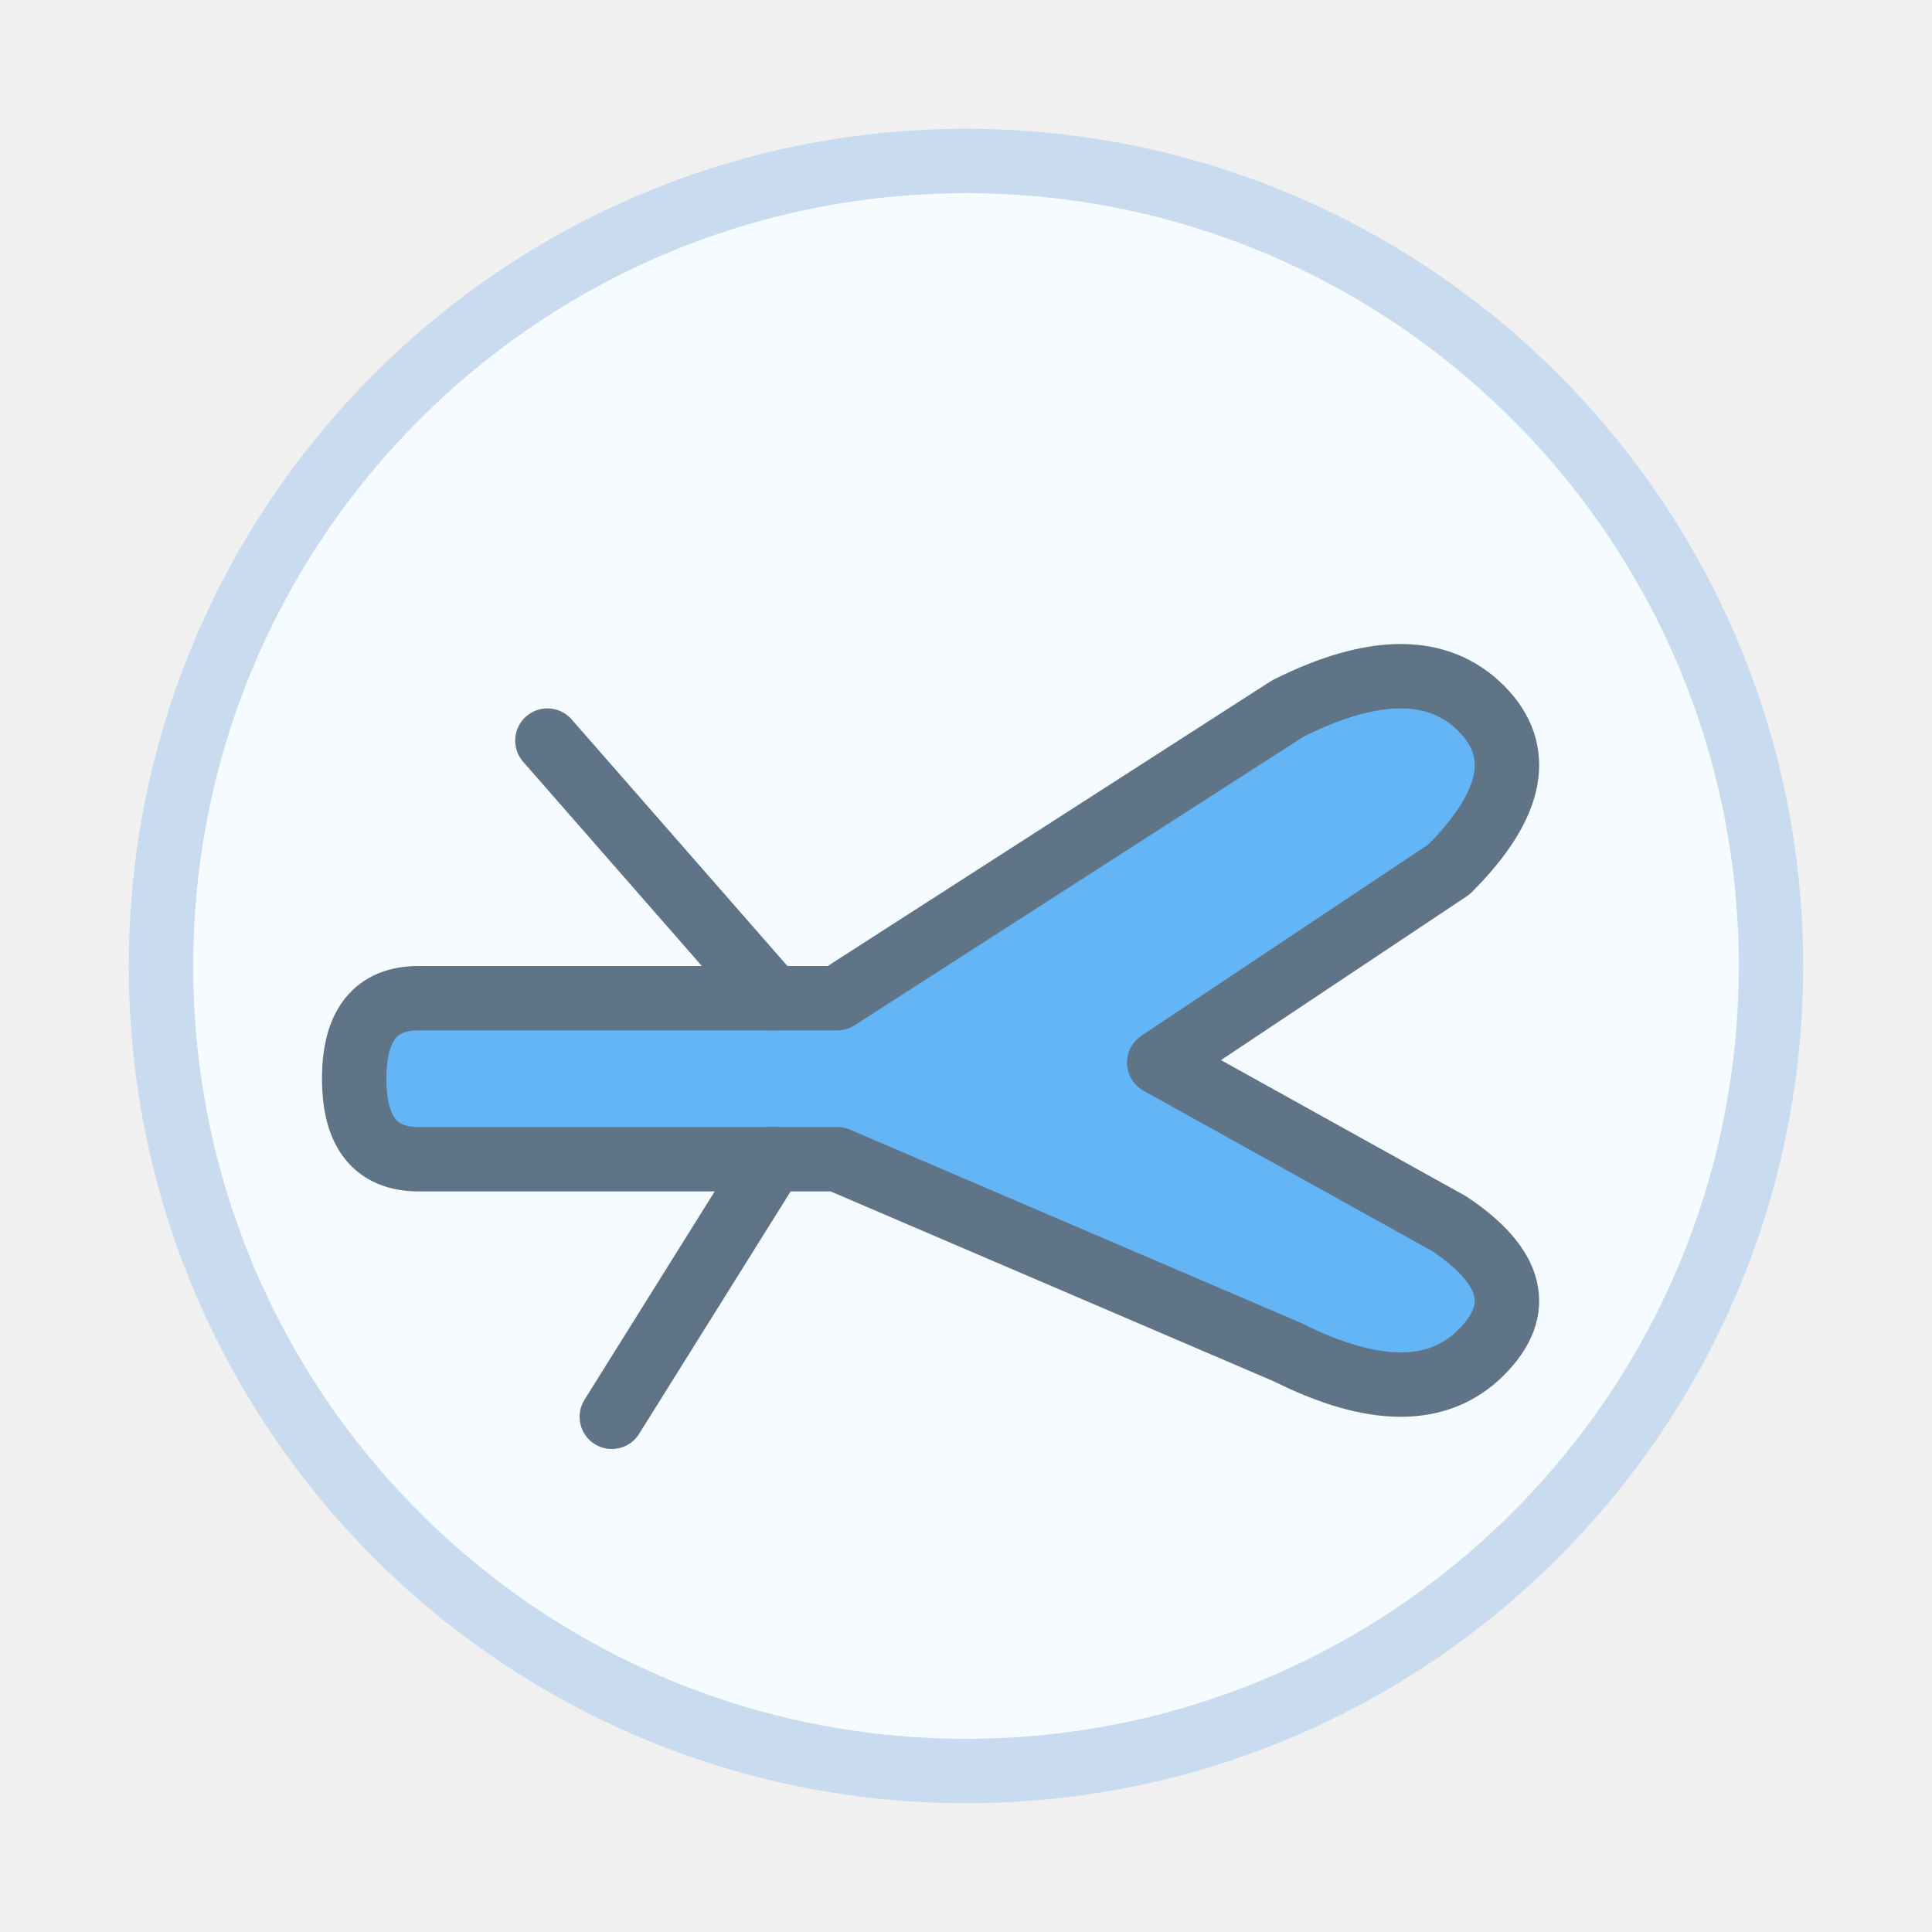
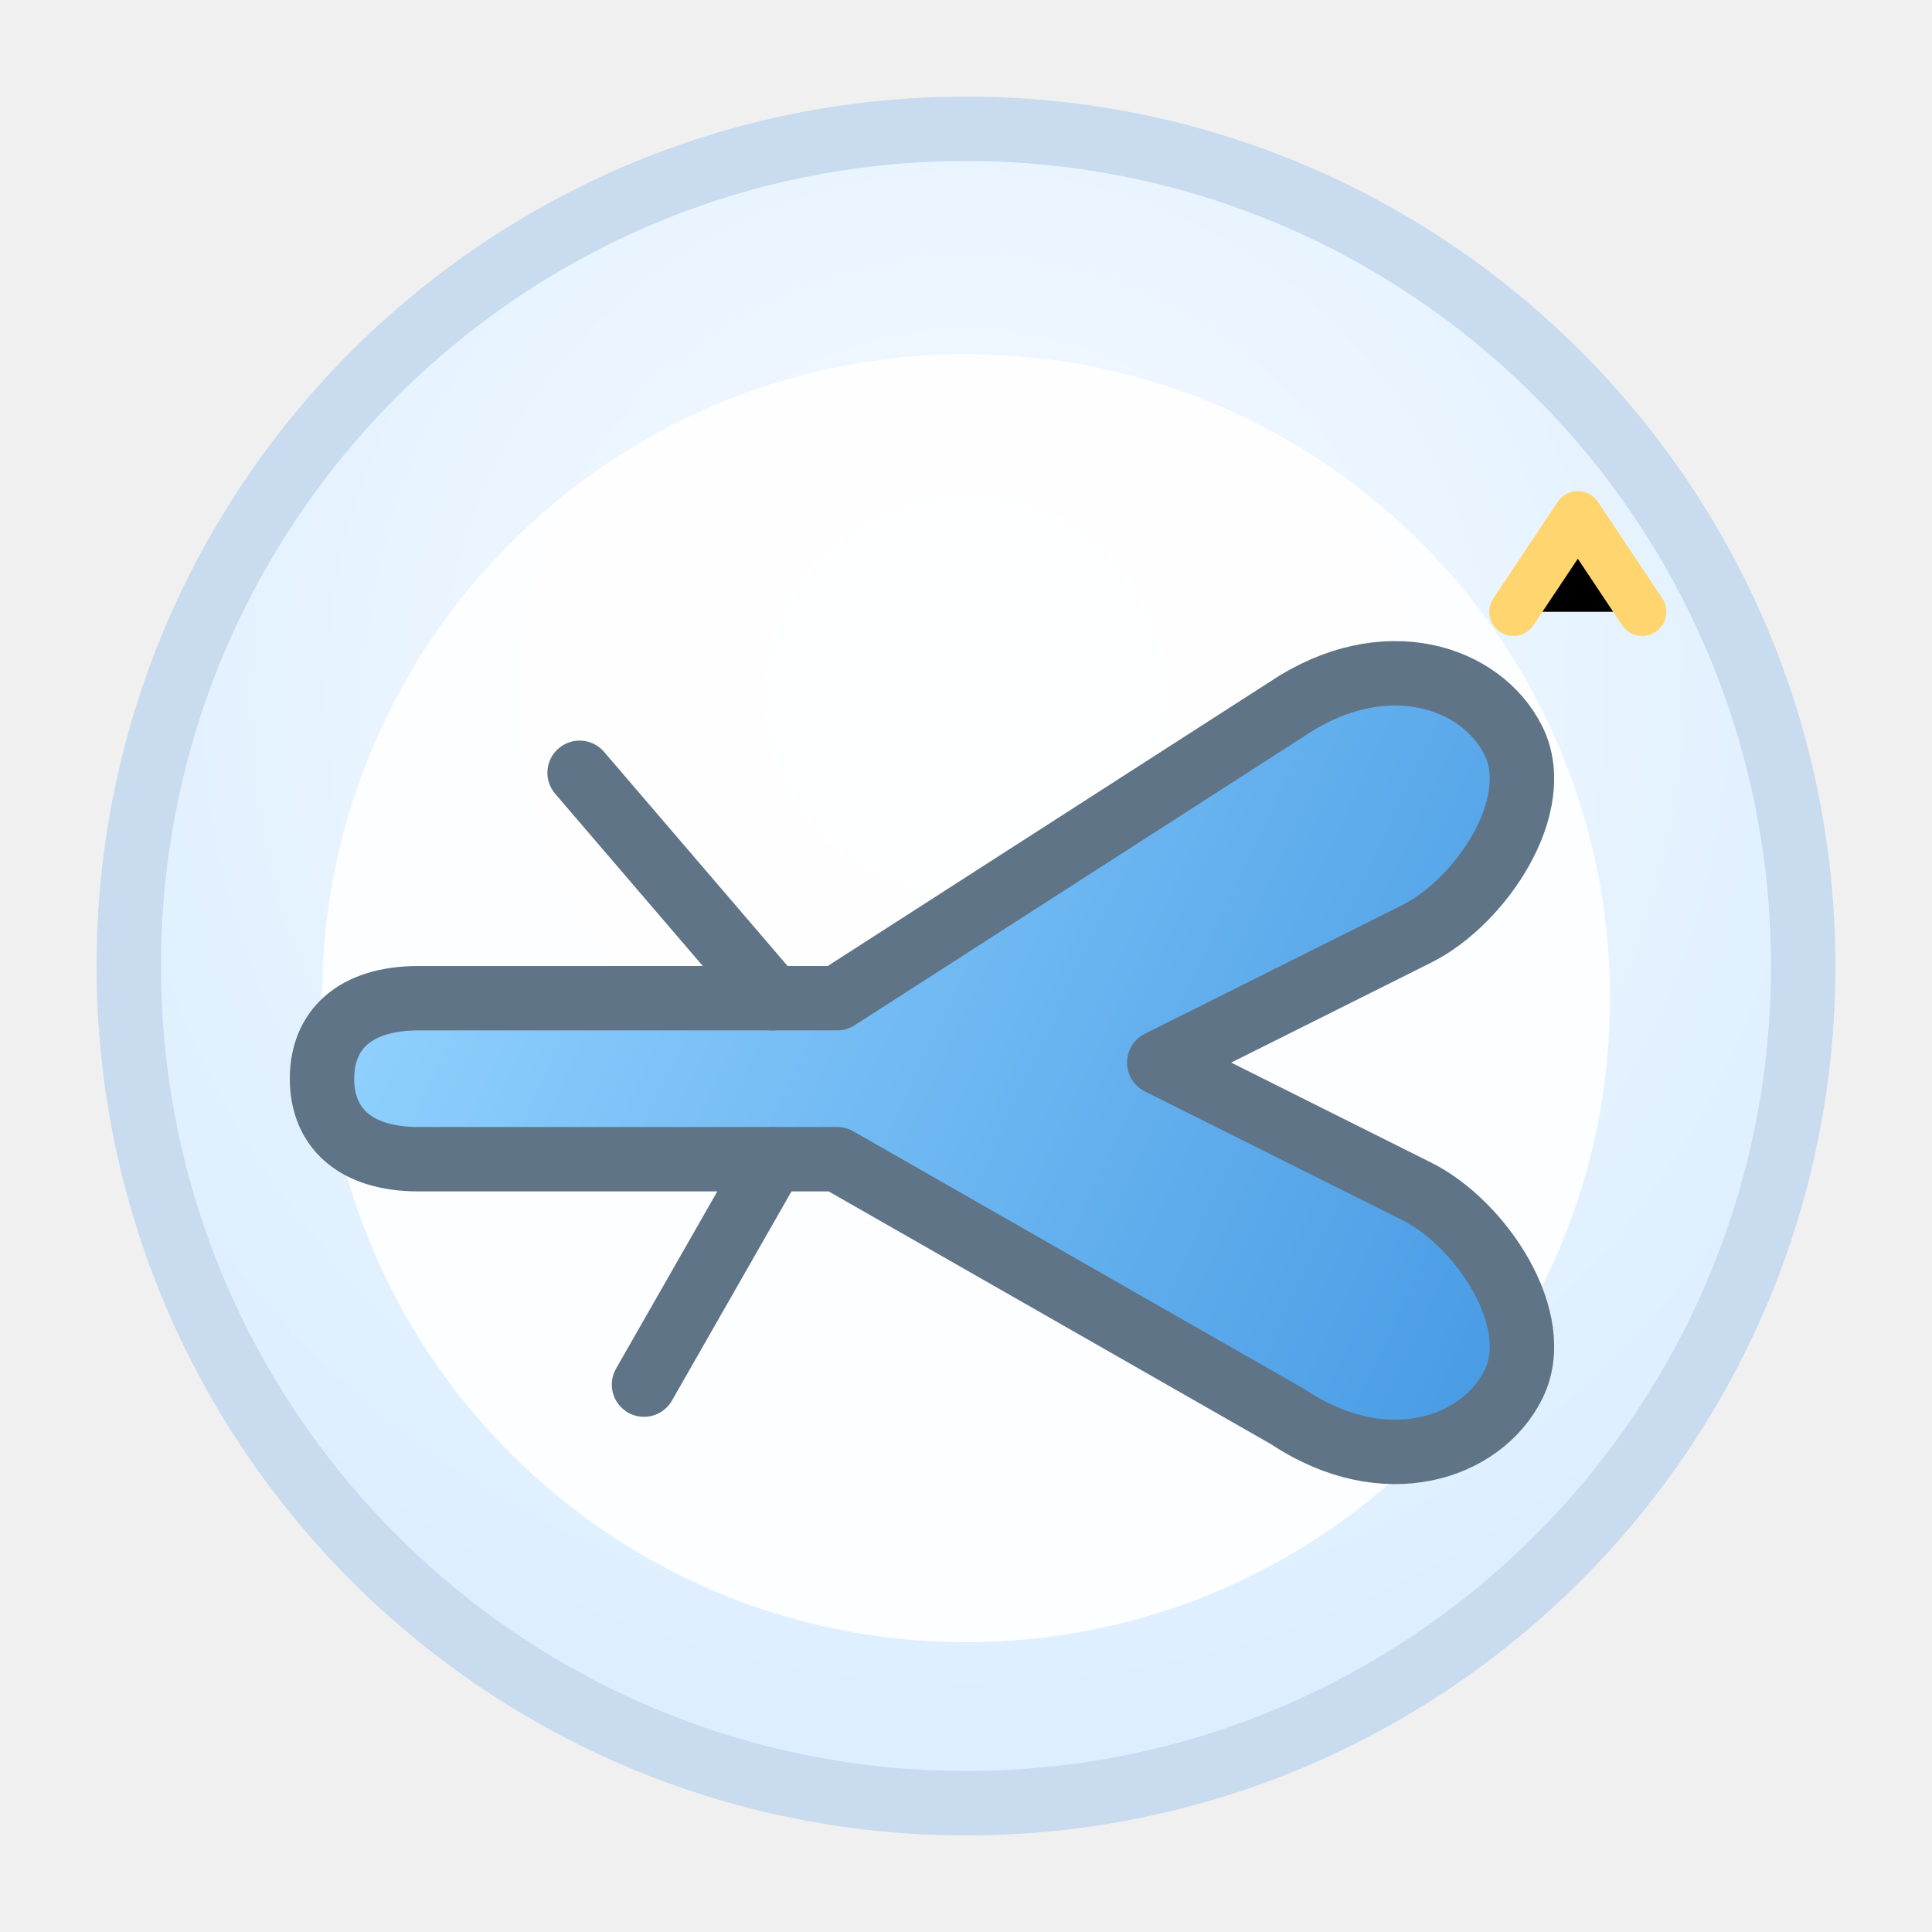
<svg xmlns="http://www.w3.org/2000/svg" viewBox="0 0 120 120">
-   <circle cx="60" cy="60" r="50" fill="#f6fbff" stroke="#c8dbef" stroke-width="4" />
-   <path d="M26 62 H52 L80 44 Q88 40 92 44 Q96 48 90 54 L72 66 L90 76 Q96 80 92 84 Q88 88 80 84 L52 72 H26 Q22 72 22 67 Q22 62 26 62 Z" fill="#64b5f6" stroke="#5f7487" stroke-width="4" stroke-linejoin="round" />
-   <path d="M48 62 L34 46" stroke="#5f7487" stroke-width="4" stroke-linecap="round" />
-   <path d="M48 72 L38 88" stroke="#5f7487" stroke-width="4" stroke-linecap="round" />
+   <defs>
+     <radialGradient id="bg" cx="50%" cy="34%" r="62%">
+       <stop offset="0" stop-color="#f7fbff" />
+       <stop offset="1" stop-color="#dceeff" />
+     </radialGradient>
+     <linearGradient id="plane" x1="26" y1="48" x2="94" y2="80" gradientUnits="userSpaceOnUse">
+       <stop offset="0" stop-color="#92d2ff" />
+       <stop offset="1" stop-color="#4a9de5" />
+     </linearGradient>
+   </defs>
+   <circle cx="60" cy="60" r="52" fill="url(#bg)" stroke="#c8dbef" stroke-width="4" />
+   <circle cx="60" cy="62" r="40" fill="#ffffff" opacity=".92" />
+   <path d="M26 62H52L80 44C86 40 92 42 94 46C96 50 92 56 88 58L72 66L88 74C92 76 96 82 94 86C92 90 86 92 80 88L52 72H26C22 72 20 70 20 67C20 64 22 62 26 62Z" fill="url(#plane)" stroke="#5f7487" stroke-width="4" stroke-linejoin="round" />
+   <path d="M48 62L36 48" stroke="#5f7487" stroke-width="4" stroke-linecap="round" />
+   <path d="M48 72L40 86" stroke="#5f7487" stroke-width="4" stroke-linecap="round" />
+   <path d="M94 38L98 32L102 38" stroke="#ffd56f" stroke-width="3" stroke-linecap="round" stroke-linejoin="round" />
</svg>
